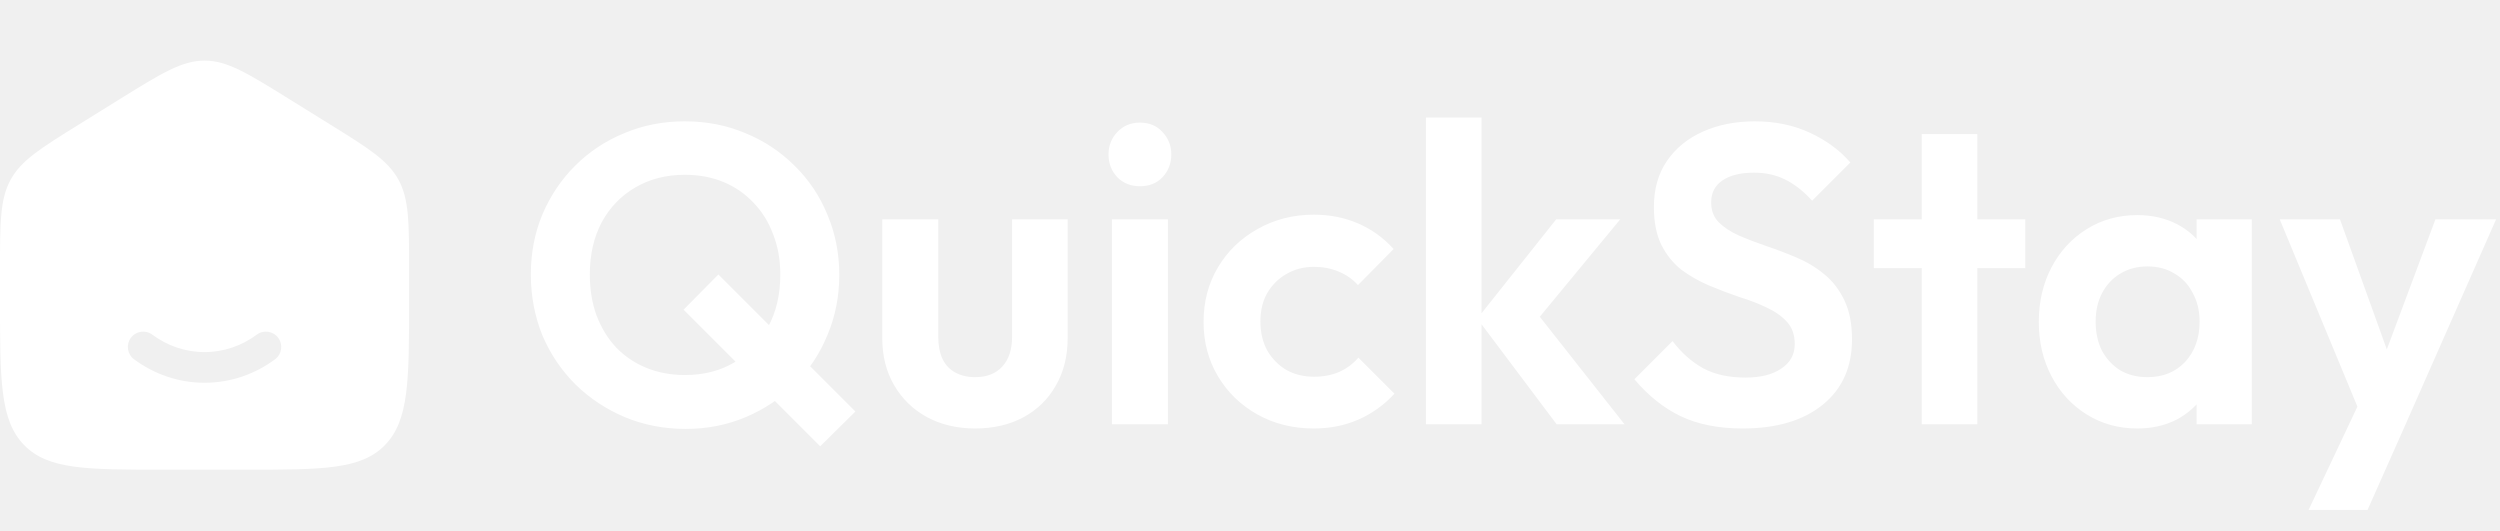
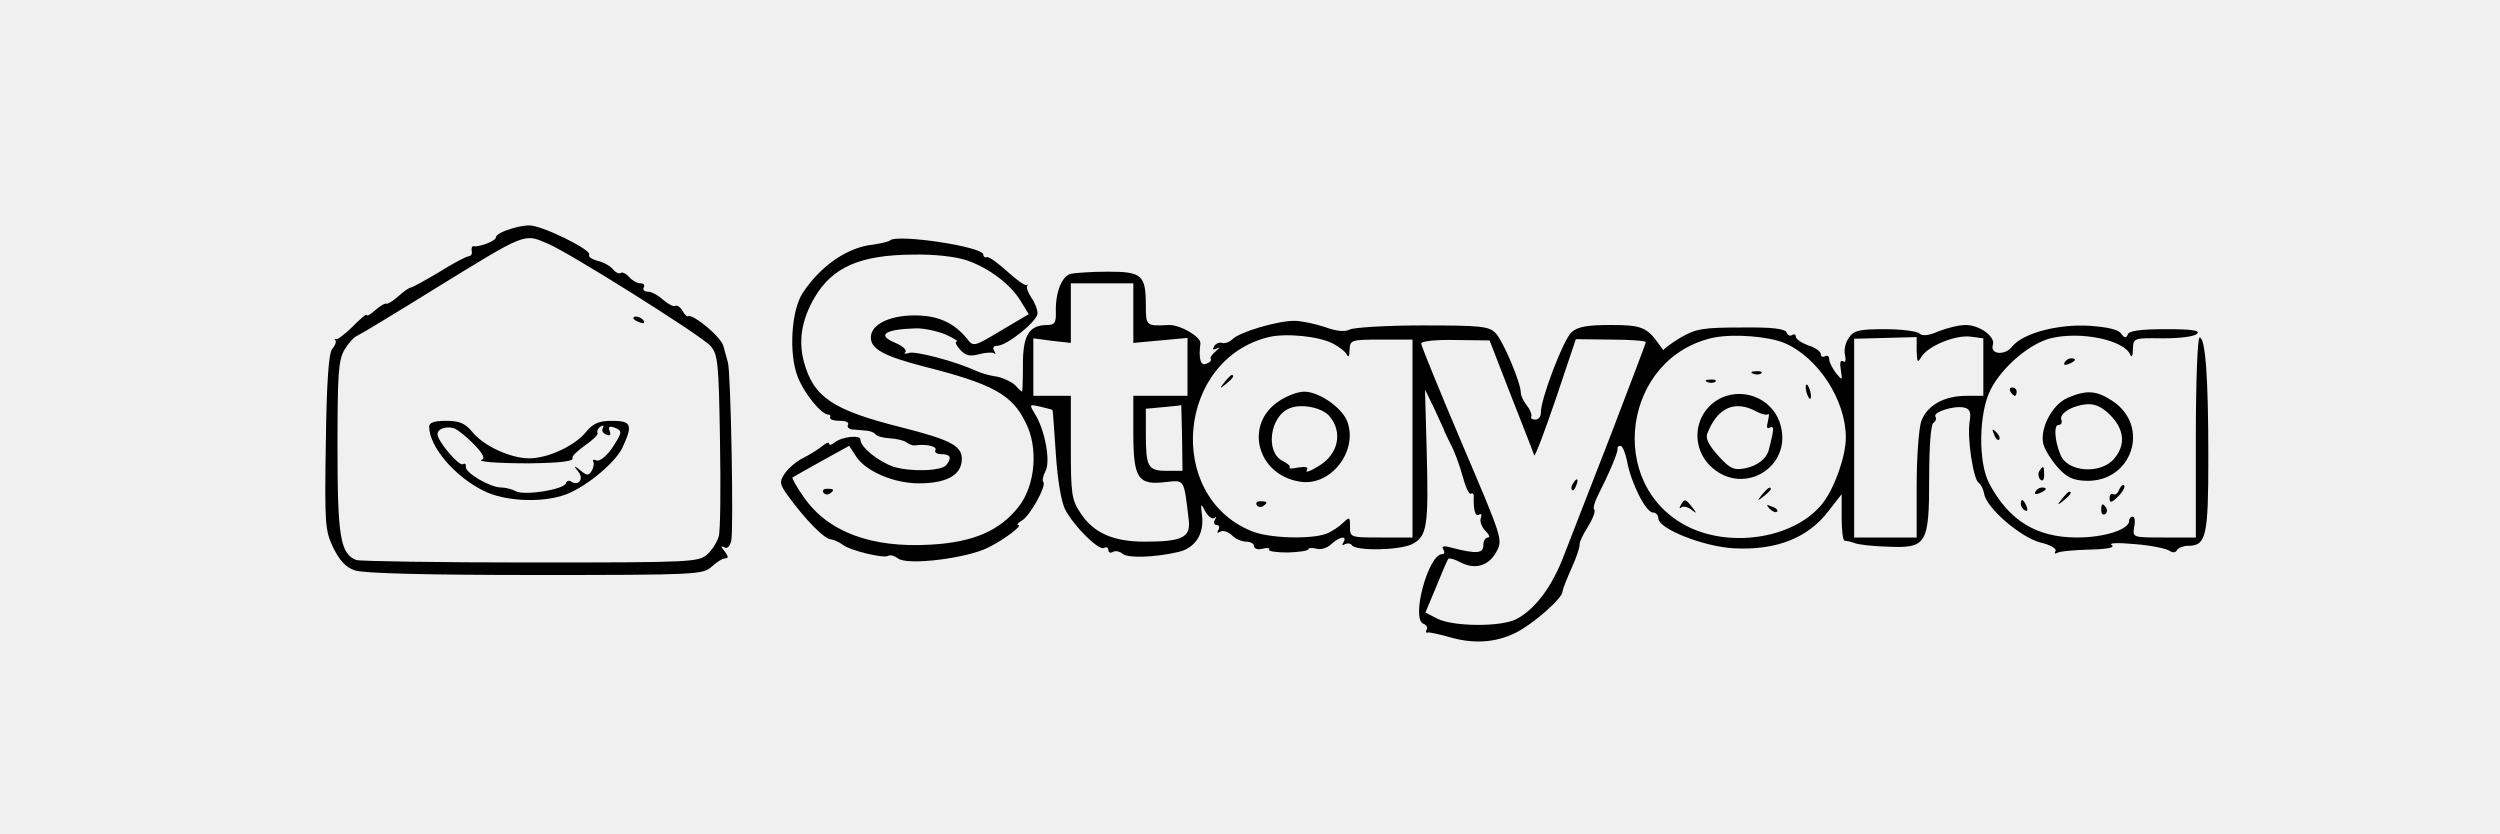
- <svg xmlns="http://www.w3.org/2000/svg" width="165" height="35" viewBox="0 0 165 35" fill="none">
-   <path d="M45.256 28.308C43.819 28.308 42.475 28.047 41.224 27.524C39.992 27.001 38.909 26.283 37.976 25.368C37.043 24.435 36.315 23.352 35.792 22.12C35.288 20.869 35.036 19.535 35.036 18.116C35.036 16.697 35.288 15.381 35.792 14.168C36.315 12.936 37.033 11.863 37.948 10.948C38.881 10.015 39.964 9.296 41.196 8.792C42.428 8.269 43.763 8.008 45.2 8.008C46.637 8.008 47.972 8.269 49.204 8.792C50.436 9.296 51.519 10.015 52.452 10.948C53.385 11.863 54.104 12.936 54.608 14.168C55.131 15.4 55.392 16.725 55.392 18.144C55.392 19.563 55.131 20.888 54.608 22.12C54.104 23.352 53.385 24.435 52.452 25.368C51.537 26.283 50.464 27.001 49.232 27.524C48 28.047 46.675 28.308 45.256 28.308ZM54.132 29.456L45.116 20.44L47.412 18.116L56.456 27.16L54.132 29.456ZM45.2 24.752C46.451 24.752 47.543 24.472 48.476 23.912C49.428 23.352 50.165 22.577 50.688 21.588C51.229 20.599 51.5 19.441 51.5 18.116C51.5 17.145 51.341 16.259 51.024 15.456C50.725 14.653 50.296 13.963 49.736 13.384C49.176 12.787 48.513 12.329 47.748 12.012C46.983 11.695 46.133 11.536 45.2 11.536C43.968 11.536 42.876 11.816 41.924 12.376C40.991 12.917 40.253 13.683 39.712 14.672C39.189 15.661 38.928 16.809 38.928 18.116C38.928 19.105 39.077 20.011 39.376 20.832C39.693 21.653 40.123 22.353 40.664 22.932C41.224 23.511 41.887 23.959 42.652 24.276C43.436 24.593 44.285 24.752 45.2 24.752ZM64.361 28.28C63.166 28.28 62.102 28.028 61.169 27.524C60.254 27.02 59.535 26.32 59.013 25.424C58.49 24.528 58.229 23.492 58.229 22.316V14.476H61.925V22.232C61.925 22.792 62.018 23.277 62.205 23.688C62.391 24.08 62.671 24.379 63.045 24.584C63.418 24.789 63.857 24.892 64.361 24.892C65.126 24.892 65.723 24.659 66.153 24.192C66.582 23.725 66.797 23.072 66.797 22.232V14.476H70.465V22.316C70.465 23.511 70.203 24.556 69.681 25.452C69.177 26.348 68.458 27.048 67.525 27.552C66.61 28.037 65.555 28.28 64.361 28.28ZM73.386 28V14.476H77.082V28H73.386ZM75.234 12.292C74.636 12.292 74.142 12.096 73.75 11.704C73.358 11.293 73.162 10.789 73.162 10.192C73.162 9.613 73.358 9.119 73.75 8.708C74.142 8.297 74.636 8.092 75.234 8.092C75.85 8.092 76.344 8.297 76.718 8.708C77.11 9.119 77.306 9.613 77.306 10.192C77.306 10.789 77.11 11.293 76.718 11.704C76.344 12.096 75.85 12.292 75.234 12.292ZM86.715 28.28C85.334 28.28 84.092 27.972 82.991 27.356C81.89 26.74 81.022 25.9 80.387 24.836C79.752 23.772 79.435 22.577 79.435 21.252C79.435 19.908 79.752 18.704 80.387 17.64C81.022 16.576 81.89 15.736 82.991 15.12C84.111 14.485 85.352 14.168 86.715 14.168C87.779 14.168 88.759 14.364 89.655 14.756C90.551 15.148 91.326 15.708 91.979 16.436L89.627 18.816C89.272 18.424 88.843 18.125 88.339 17.92C87.854 17.715 87.312 17.612 86.715 17.612C86.043 17.612 85.436 17.771 84.895 18.088C84.372 18.387 83.952 18.807 83.635 19.348C83.336 19.871 83.187 20.496 83.187 21.224C83.187 21.933 83.336 22.568 83.635 23.128C83.952 23.669 84.372 24.099 84.895 24.416C85.436 24.715 86.043 24.864 86.715 24.864C87.331 24.864 87.882 24.761 88.367 24.556C88.871 24.332 89.3 24.015 89.655 23.604L92.035 25.984C91.344 26.731 90.551 27.3 89.655 27.692C88.759 28.084 87.779 28.28 86.715 28.28ZM102.736 28L97.5 21.028L102.708 14.476H106.936L100.832 21.868L100.972 20.076L107.216 28H102.736ZM94.112 28V7.756H97.78V28H94.112ZM115.009 28.28C113.423 28.28 112.06 28.009 110.921 27.468C109.801 26.927 108.784 26.115 107.869 25.032L110.389 22.512C110.968 23.277 111.64 23.875 112.405 24.304C113.171 24.715 114.104 24.92 115.205 24.92C116.195 24.92 116.979 24.724 117.557 24.332C118.155 23.94 118.453 23.399 118.453 22.708C118.453 22.111 118.285 21.625 117.949 21.252C117.613 20.879 117.165 20.561 116.605 20.3C116.064 20.039 115.457 19.805 114.785 19.6C114.132 19.376 113.469 19.124 112.797 18.844C112.144 18.564 111.537 18.219 110.977 17.808C110.436 17.379 109.997 16.837 109.661 16.184C109.325 15.512 109.157 14.672 109.157 13.664C109.157 12.469 109.447 11.452 110.025 10.612C110.604 9.772 111.397 9.128 112.405 8.68C113.413 8.232 114.552 8.008 115.821 8.008C117.165 8.008 118.379 8.26 119.461 8.764C120.544 9.268 121.431 9.921 122.121 10.724L119.601 13.244C119.023 12.609 118.425 12.143 117.809 11.844C117.212 11.545 116.531 11.396 115.765 11.396C114.888 11.396 114.197 11.564 113.693 11.9C113.189 12.236 112.937 12.721 112.937 13.356C112.937 13.897 113.105 14.336 113.441 14.672C113.777 15.008 114.216 15.297 114.757 15.54C115.317 15.783 115.924 16.016 116.577 16.24C117.249 16.464 117.912 16.716 118.565 16.996C119.237 17.276 119.844 17.64 120.385 18.088C120.945 18.536 121.393 19.115 121.729 19.824C122.065 20.515 122.233 21.373 122.233 22.4C122.233 24.229 121.589 25.667 120.301 26.712C119.013 27.757 117.249 28.28 115.009 28.28ZM126.835 28V8.848H130.503V28H126.835ZM123.671 17.696V14.476H133.667V17.696H123.671ZM141.057 28.28C139.825 28.28 138.715 27.972 137.725 27.356C136.736 26.74 135.961 25.9 135.401 24.836C134.841 23.772 134.561 22.577 134.561 21.252C134.561 19.908 134.841 18.704 135.401 17.64C135.961 16.576 136.736 15.736 137.725 15.12C138.715 14.504 139.825 14.196 141.057 14.196C142.028 14.196 142.896 14.392 143.661 14.784C144.427 15.176 145.033 15.727 145.481 16.436C145.948 17.127 146.2 17.911 146.237 18.788V23.66C146.2 24.556 145.948 25.349 145.481 26.04C145.033 26.731 144.427 27.281 143.661 27.692C142.896 28.084 142.028 28.28 141.057 28.28ZM141.729 24.892C142.756 24.892 143.587 24.556 144.221 23.884C144.856 23.193 145.173 22.307 145.173 21.224C145.173 20.515 145.024 19.889 144.725 19.348C144.445 18.788 144.044 18.359 143.521 18.06C143.017 17.743 142.42 17.584 141.729 17.584C141.057 17.584 140.46 17.743 139.937 18.06C139.433 18.359 139.032 18.788 138.733 19.348C138.453 19.889 138.313 20.515 138.313 21.224C138.313 21.952 138.453 22.596 138.733 23.156C139.032 23.697 139.433 24.127 139.937 24.444C140.46 24.743 141.057 24.892 141.729 24.892ZM144.977 28V24.36L145.565 21.056L144.977 17.808V14.476H148.617V28H144.977ZM156.118 28.112L150.462 14.476H154.438L158.19 24.892H156.846L160.738 14.476H164.742L158.722 28.112H156.118ZM152.366 33.656L156.482 24.948L158.722 28.112L156.258 33.656H152.366Z" fill="white" />
-   <path fill-rule="evenodd" clip-rule="evenodd" d="M0.701 11.861C8.04663e-08 13.141 0 14.686 0 17.775V19.829C0 25.095 1.60933e-07 27.728 1.582 29.364C3.163 31 5.709 31 10.8 31H16.2C21.291 31 23.837 31 25.418 29.364C27 27.728 27 25.095 27 19.829V17.775C27 14.686 27 13.141 26.299 11.861C25.598 10.58 24.318 9.785 21.757 8.196L19.057 6.52C16.349 4.84 14.996 4 13.5 4C12.004 4 10.651 4.84 7.943 6.52L5.243 8.196C2.682 9.785 1.402 10.58 0.701 11.861ZM10.053 22.087C9.604 21.754 8.97 21.848 8.637 22.297C8.304 22.746 8.398 23.381 8.847 23.713C10.16 24.686 11.765 25.262 13.5 25.262C15.235 25.262 16.84 24.686 18.153 23.713C18.602 23.381 18.696 22.746 18.363 22.297C18.03 21.848 17.396 21.754 16.947 22.087C15.964 22.815 14.777 23.238 13.5 23.238C12.223 23.238 11.036 22.815 10.053 22.087Z" fill="white" />
+ <svg xmlns="http://www.w3.org/2000/svg" version="1.0" width="600pt" height="200pt" viewBox="0 0 600 200" preserveAspectRatio="xMidYMid meet">
+   <g transform="translate(0,200) scale(0.1,-0.1)" fill="#000000" stroke="none">
+     <path d="M1218 1448 c-16 -5 -28 -13 -28 -18 0 -8 -38 -23 -53 -21 -4 1 -6 -4 -5 -11 2 -7 -1 -12 -7 -13 -5 0 -38 -17 -71 -38 -34 -20 -64 -37 -68 -37 -3 0 -17 -9 -30 -21 -13 -12 -26 -19 -29 -18 -3 2 -14 -5 -26 -15 -12 -11 -21 -16 -21 -12 0 4 -15 -9 -34 -28 -19 -19 -37 -32 -40 -30 -3 2 -4 1 -1 -3 3 -3 -1 -13 -8 -21 -8 -11 -13 -76 -15 -224 -3 -196 -2 -211 18 -253 15 -30 30 -47 52 -54 20 -7 171 -11 433 -11 387 0 402 1 423 20 12 11 26 20 33 20 8 0 7 5 -2 17 -9 11 -10 14 -2 10 8 -5 14 0 18 15 6 25 -1 404 -8 428 -2 8 -7 26 -11 40 -6 22 -74 78 -85 71 -2 -2 -8 4 -13 13 -5 9 -13 14 -17 12 -4 -3 -17 4 -29 14 -12 11 -28 20 -37 20 -9 0 -13 5 -10 10 3 6 0 10 -8 10 -8 0 -20 7 -27 15 -7 8 -16 13 -20 10 -4 -3 -13 1 -19 9 -7 8 -23 17 -37 20 -14 4 -23 10 -20 15 7 11 -115 71 -144 70 -14 0 -37 -5 -52 -11z m95 -32 c50 -20 371 -222 392 -246 18 -20 20 -40 23 -228 2 -113 1 -216 -3 -229 -3 -12 -15 -32 -27 -43 -21 -19 -34 -20 -424 -20 -221 0 -410 3 -419 6 -38 15 -45 55 -45 269 0 177 2 211 17 236 9 15 23 31 30 33 7 3 90 53 185 112 221 136 215 134 271 110z" />
+     <path d="M1520 1236 c0 -2 7 -7 16 -10 8 -3 12 -2 9 4 -6 10 -25 14 -25 6z" />
+     <path d="M1030 976 c0 -48 62 -121 133 -155 47 -23 129 -28 185 -11 48 13 127 76 146 116 25 54 22 64 -25 64 -32 0 -45 -6 -62 -26 -26 -33 -91 -64 -137 -64 -46 0 -111 31 -137 64 -17 20 -30 26 -62 26 -29 0 -41 -4 -41 -14z m107 -42 c20 -20 28 -34 20 -37 -16 -5 37 -9 113 -9 75 1 109 5 104 13 -2 4 12 17 30 30 19 13 33 27 30 30 -2 4 1 11 7 15 7 4 9 3 6 -3 -4 -6 0 -13 8 -16 9 -4 12 -1 8 9 -4 10 0 12 11 8 21 -8 20 -11 -6 -51 -13 -18 -29 -31 -36 -28 -7 3 -11 1 -8 -3 2 -4 1 -14 -4 -22 -7 -12 -11 -12 -27 1 -16 13 -17 12 -5 -3 14 -17 1 -35 -17 -24 -5 4 -11 2 -13 -4 -5 -15 -99 -30 -120 -19 -9 5 -25 9 -35 9 -27 0 -88 36 -85 50 1 6 -2 9 -7 6 -9 -6 -61 55 -61 72 0 13 21 20 40 14 8 -3 30 -20 47 -38z" />
+     <path d="M2136 1423 c-3 -3 -21 -7 -40 -10 -62 -6 -128 -52 -170 -117 -27 -42 -33 -144 -12 -199 15 -40 57 -92 74 -92 4 0 6 -3 4 -7 -1 -5 10 -8 24 -8 14 0 23 -4 19 -10 -3 -5 3 -11 14 -11 12 -1 27 -2 34 -3 6 -1 15 -4 18 -8 3 -5 18 -9 35 -10 16 -1 34 -5 40 -10 7 -5 16 -8 20 -7 25 4 54 -2 49 -11 -3 -5 3 -10 14 -10 22 0 26 -8 13 -25 -10 -16 -87 -18 -128 -5 -37 13 -79 47 -79 65 0 12 -45 7 -62 -7 -7 -6 -13 -7 -13 -3 0 5 -8 2 -17 -6 -10 -8 -31 -21 -47 -29 -16 -8 -35 -25 -43 -37 -13 -20 -12 -25 9 -54 40 -55 84 -100 100 -103 9 -1 22 -7 30 -13 17 -14 99 -34 110 -27 5 3 15 0 23 -6 21 -18 166 0 217 26 40 20 84 54 72 54 -5 0 -1 5 9 11 19 11 59 83 51 92 -3 3 -1 15 5 26 13 23 -1 100 -26 139 -13 22 -13 22 14 16 15 -4 29 -7 29 -8 1 -1 4 -48 8 -105 4 -62 13 -115 22 -133 21 -41 82 -101 94 -93 6 3 10 1 10 -5 0 -6 5 -8 10 -5 6 4 17 2 24 -4 13 -11 76 -9 133 4 41 9 63 43 58 86 -4 32 -3 33 8 11 7 -12 17 -19 22 -15 4 4 5 2 1 -4 -4 -7 -2 -13 4 -13 6 0 8 -5 4 -12 -4 -7 -3 -8 5 -4 6 4 18 0 27 -8 8 -9 24 -16 35 -16 10 0 19 -5 19 -11 0 -6 9 -9 20 -6 11 3 18 2 16 -2 -3 -4 17 -7 45 -7 27 1 49 4 49 8 0 3 9 4 20 1 10 -3 26 2 35 11 19 18 40 22 29 4 -4 -6 -3 -8 4 -4 6 3 13 2 16 -2 9 -15 114 -13 145 2 36 19 40 41 35 226 l-4 145 22 -45 c11 -25 22 -47 23 -50 0 -3 8 -18 16 -35 9 -16 22 -51 29 -77 7 -26 16 -46 20 -43 4 3 8 -1 7 -8 -1 -32 4 -48 13 -42 5 3 7 0 4 -8 -3 -8 2 -22 11 -31 9 -9 12 -16 6 -16 -6 0 -11 -8 -11 -19 0 -19 -16 -21 -74 -6 -21 6 -27 5 -22 -4 4 -6 3 -11 -3 -11 -33 0 -75 -155 -45 -167 8 -3 11 -9 8 -14 -3 -5 -2 -9 3 -7 4 1 26 -4 48 -10 59 -18 113 -15 162 9 41 20 113 83 113 99 0 5 10 30 22 57 12 26 20 52 19 56 -1 5 8 24 20 43 12 19 19 38 15 41 -3 3 1 18 8 32 26 51 50 106 48 114 -1 4 2 7 7 7 5 0 12 -17 16 -37 9 -51 45 -123 62 -123 7 0 13 -6 13 -14 0 -25 108 -68 182 -72 102 -5 177 25 226 89 l32 41 0 -57 c0 -31 3 -56 8 -55 4 0 14 -2 22 -5 8 -4 44 -8 80 -9 94 -4 100 5 100 165 0 75 4 128 10 132 6 4 8 10 5 15 -7 11 45 27 68 22 15 -3 18 -11 14 -35 -6 -39 9 -138 22 -146 5 -3 11 -15 13 -26 5 -34 88 -105 135 -117 25 -6 40 -15 36 -21 -3 -5 -1 -7 4 -4 6 4 41 7 78 8 44 1 62 5 53 11 -8 5 14 6 57 2 39 -3 75 -11 82 -16 7 -5 14 -5 18 2 3 5 15 10 25 10 45 0 50 20 50 213 0 192 -7 287 -21 287 -5 0 -9 -108 -9 -240 l0 -240 -76 0 c-76 0 -76 0 -72 25 3 14 1 25 -3 25 -5 0 -9 -4 -9 -10 0 -21 -60 -40 -125 -40 -98 0 -164 41 -211 130 -27 51 -25 171 4 226 28 54 93 109 143 122 72 18 178 -4 192 -40 3 -7 6 -1 6 14 1 27 2 27 72 26 40 0 75 4 82 11 8 8 -12 11 -75 11 -60 0 -88 -4 -91 -12 -4 -10 -8 -10 -16 1 -6 10 -33 16 -75 19 -77 5 -162 -18 -187 -50 -17 -22 -54 -19 -46 5 6 19 -32 47 -65 47 -16 0 -45 -7 -65 -15 -25 -11 -40 -12 -47 -5 -5 5 -43 10 -82 10 -62 0 -75 -3 -87 -21 -8 -11 -12 -30 -9 -41 3 -13 1 -19 -5 -15 -6 4 -8 -4 -5 -21 4 -26 4 -26 -12 -7 -8 11 -16 26 -16 33 0 7 -4 10 -10 7 -5 -3 -10 -1 -10 5 0 6 -13 16 -30 21 -16 6 -30 15 -30 21 0 5 -4 7 -9 4 -5 -4 -11 0 -13 6 -4 9 -34 13 -109 12 -93 0 -109 -3 -147 -25 -23 -14 -41 -28 -40 -30 2 -2 -1 2 -7 10 -32 46 -44 51 -119 51 -56 0 -79 -4 -94 -17 -20 -18 -75 -162 -74 -194 0 -9 -6 -16 -13 -16 -8 0 -12 3 -10 7 2 4 -2 16 -10 26 -8 10 -15 24 -15 31 0 25 -43 126 -61 144 -16 16 -36 18 -175 18 -87 0 -166 -5 -175 -10 -11 -6 -32 -4 -59 6 -24 8 -57 15 -74 15 -41 0 -131 -27 -148 -44 -7 -7 -18 -11 -25 -9 -6 2 -15 -1 -19 -8 -5 -8 -3 -10 7 -5 8 4 6 1 -3 -7 -10 -8 -15 -16 -12 -19 2 -3 -2 -8 -11 -11 -13 -6 -19 11 -14 49 1 16 -49 45 -76 44 -54 -3 -55 -2 -55 46 0 74 -9 82 -91 82 -39 0 -79 -3 -89 -5 -22 -6 -37 -45 -36 -91 1 -26 -3 -32 -20 -32 -44 0 -59 -24 -59 -94 0 -36 -1 -66 -2 -66 -1 0 -9 7 -17 16 -9 8 -28 17 -43 20 -16 2 -37 8 -48 13 -52 24 -148 49 -163 44 -9 -3 -14 -2 -9 2 4 5 -7 15 -24 22 -46 19 -26 33 51 35 19 0 51 -7 70 -15 19 -9 31 -16 26 -17 -5 0 -1 -9 8 -19 14 -15 24 -17 46 -11 16 4 32 5 36 2 4 -4 4 -1 0 6 -4 7 -2 12 7 12 23 0 97 59 97 78 0 10 -7 27 -15 38 -8 12 -12 24 -10 28 3 3 2 4 -1 2 -3 -3 -24 12 -46 32 -22 20 -44 36 -49 35 -5 -2 -9 1 -9 6 0 19 -207 50 -224 34z m185 -48 c54 -19 105 -58 129 -98 l19 -31 -66 -39 c-65 -39 -67 -40 -82 -20 -32 39 -70 56 -126 56 -61 0 -105 -22 -105 -53 0 -28 33 -45 125 -69 166 -42 213 -67 246 -134 32 -61 24 -153 -17 -204 -45 -57 -108 -84 -208 -90 -144 -9 -249 30 -307 114 -17 24 -29 46 -27 47 1 1 33 19 69 39 l67 37 17 -26 c23 -35 90 -64 150 -64 64 0 99 18 103 52 4 37 -21 51 -147 83 -163 41 -209 72 -232 158 -13 50 -5 100 26 153 43 73 109 102 236 103 54 1 103 -5 130 -14z m399 -126 l0 -72 65 6 65 6 0 -69 0 -70 -65 0 -65 0 0 -89 c0 -109 11 -126 77 -118 47 5 44 9 56 -91 5 -42 -16 -52 -106 -52 -75 0 -123 21 -154 69 -21 31 -23 46 -23 157 l0 124 -45 0 -45 0 0 69 0 69 45 -6 45 -5 0 72 0 71 75 0 75 0 0 -71z m480 -74 c15 -8 30 -20 33 -27 3 -7 6 -2 6 12 1 24 3 25 76 25 l75 0 0 -237 0 -238 -75 0 c-74 0 -75 0 -75 26 0 24 -1 24 -17 9 -9 -9 -27 -21 -40 -26 -38 -14 -140 -11 -181 7 -206 86 -176 412 43 465 42 10 121 2 155 -16z m1082 2 c81 -34 148 -137 148 -227 0 -44 -26 -119 -55 -157 -64 -83 -217 -110 -324 -57 -199 100 -156 408 63 454 48 9 129 3 168 -13z m478 -58 l0 -69 -40 0 c-55 0 -95 -23 -109 -61 -6 -18 -11 -88 -11 -155 l0 -124 -75 0 -75 0 0 239 0 238 75 2 75 2 0 -33 c1 -28 2 -30 11 -15 16 27 83 54 119 49 l30 -4 0 -69z m-1133 -70 c29 -74 54 -137 55 -142 2 -4 25 57 52 136 l48 143 84 -1 c46 0 84 -3 84 -6 0 -3 -38 -102 -83 -220 -46 -118 -96 -247 -112 -288 -29 -78 -70 -133 -116 -157 -37 -19 -151 -18 -189 1 l-29 15 26 62 c14 35 27 65 29 67 2 2 15 -1 28 -8 35 -19 68 -10 87 24 16 30 16 30 -82 260 -54 127 -98 235 -98 240 -1 6 32 10 81 9 l83 -1 52 -134z m-790 -99 l1 -80 -38 0 c-45 0 -50 9 -50 90 l0 59 43 4 c23 2 42 4 42 5 0 1 1 -34 2 -78z" />
+     <path d="M1976 818 c3 -5 10 -6 15 -3 13 9 11 12 -6 12 -8 0 -12 -4 -9 -9z" />
+     <path d="M2939 1083 c-13 -16 -12 -17 4 -4 16 13 21 21 13 21 -2 0 -10 -8 -17 -17z" />
+     <path d="M3069 1037 c-84 -56 -52 -177 51 -193 73 -12 139 72 114 143 -12 34 -68 73 -104 73 -15 0 -42 -10 -61 -23z m121 -35 c34 -39 22 -93 -26 -121 -19 -12 -32 -16 -28 -10 5 8 -1 10 -20 7 -15 -3 -24 -3 -21 0 3 3 -5 10 -17 16 -42 21 -30 108 17 126 28 12 77 2 95 -18z" />
+     <path d="M3016 788 c3 -5 10 -6 15 -3 13 9 11 12 -6 12 -8 0 -12 -4 -9 -9z" />
+     <path d="M4208 1103 c7 -3 16 -2 19 1 4 3 -2 6 -13 5 -11 0 -14 -3 -6 -6z" />
+     <path d="M4098 1083 c7 -3 16 -2 19 1 4 3 -2 6 -13 5 -11 0 -14 -3 -6 -6z" />
+     <path d="M4334 1066 c1 -8 5 -18 8 -22 4 -3 5 1 4 10 -1 8 -5 18 -8 22 -4 3 -5 -1 -4 -10z" />
+     <path d="M4133 1046 c-68 -31 -80 -121 -22 -170 77 -65 188 4 163 101 -15 62 -83 94 -141 69z m83 -34 c12 -6 24 -9 27 -6 3 3 3 -4 0 -17 -4 -15 -2 -20 5 -15 7 4 9 -1 6 -16 -3 -13 -6 -28 -8 -34 -4 -23 -27 -42 -58 -48 -27 -5 -36 -1 -64 30 -21 23 -31 41 -27 52 24 64 67 83 119 54z" />
+     <path d="M4229 813 c-13 -16 -12 -17 4 -4 9 7 17 15 17 17 0 8 -8 3 -21 -13z" />
+     <path d="M4034 788 c-4 -7 -4 -10 1 -6 4 4 15 2 24 -5 14 -11 14 -10 2 6 -16 20 -18 21 -27 5z" />
+     <path d="M4247 779 c7 -7 15 -10 18 -7 3 3 -2 9 -12 12 -14 6 -15 5 -6 -5z" />
+     <path d="M3775 839 c-4 -6 -5 -12 -2 -15 2 -3 7 2 10 11 7 17 1 20 -8 4z" />
+     <path d="M4955 1130 c-3 -6 1 -7 9 -4 18 7 21 14 7 14 -6 0 -13 -4 -16 -10z" />
+     <path d="M4825 1060 c3 -5 8 -10 11 -10 2 0 4 5 4 10 0 6 -5 10 -11 10 -5 0 -7 -4 -4 -10z" />
+     <path d="M4962 1045 c-37 -16 -67 -74 -58 -111 4 -14 19 -38 34 -55 22 -25 37 -32 70 -33 109 -2 153 130 63 191 -39 26 -63 28 -109 8z m107 -46 c30 -33 32 -69 4 -101 -33 -37 -112 -31 -128 11 -14 33 -16 71 -5 71 7 0 10 6 7 13 -5 16 31 36 66 37 19 0 37 -10 56 -31z" />
+     <path d="M4786 957 c3 -10 9 -15 12 -12 3 3 0 11 -7 18 -10 9 -11 8 -5 -6z" />
+     <path d="M4894 869 c-3 -6 -2 -15 3 -20 5 -5 9 -1 9 11 0 23 -2 24 -12 9z" />
+     <path d="M5086 825 c-3 -9 -10 -14 -14 -11 -5 3 -9 -2 -9 -10 0 -12 5 -11 21 5 11 11 17 23 14 26 -3 3 -8 -1 -12 -10z" />
+     <path d="M4885 820 c-3 -6 1 -7 9 -4 18 7 21 14 7 14 -6 0 -13 -4 -16 -10z" />
+     <path d="M4949 803 c-13 -16 -12 -17 4 -4 16 13 21 21 13 21 -2 0 -10 -8 -17 -17z" />
+     <path d="M4850 791 c0 -6 4 -13 10 -16 6 -3 7 1 4 9 -7 18 -14 21 -14 7z" />
+     <path d="M5043 775 c0 -8 4 -12 9 -9 5 3 6 10 3 15 -9 13 -12 11 -12 -6z" />
+   </g>
</svg>
